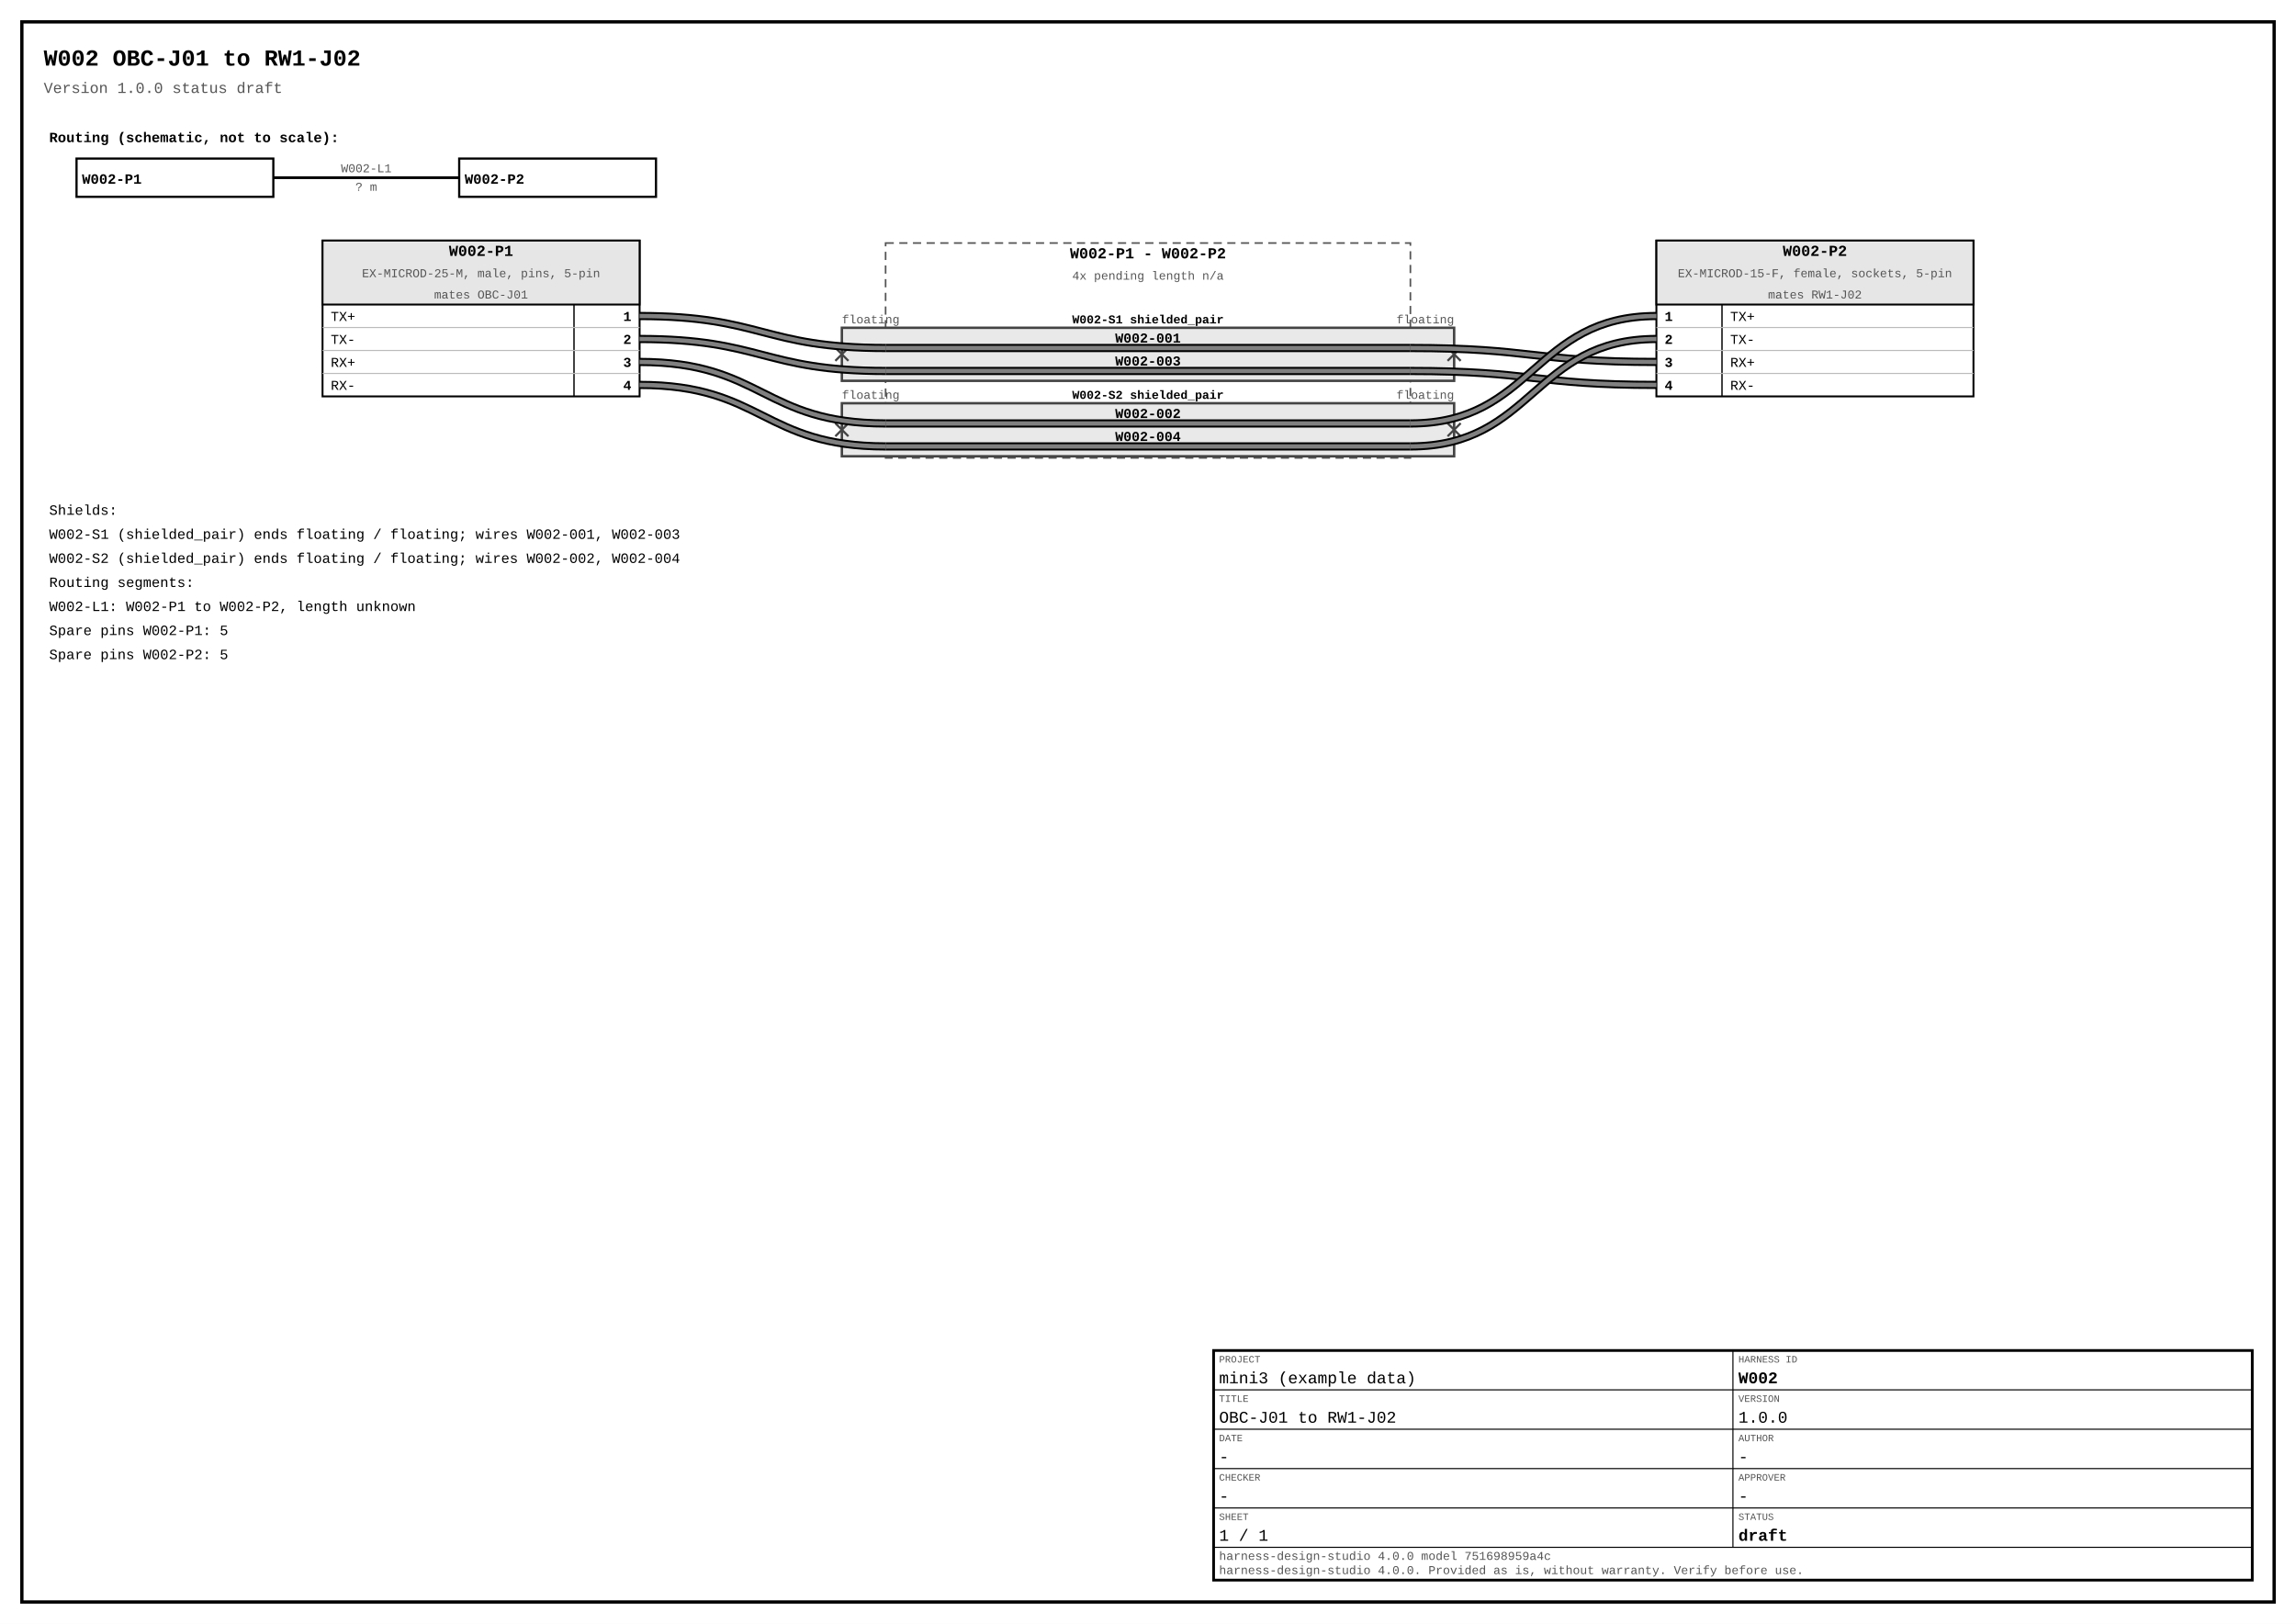
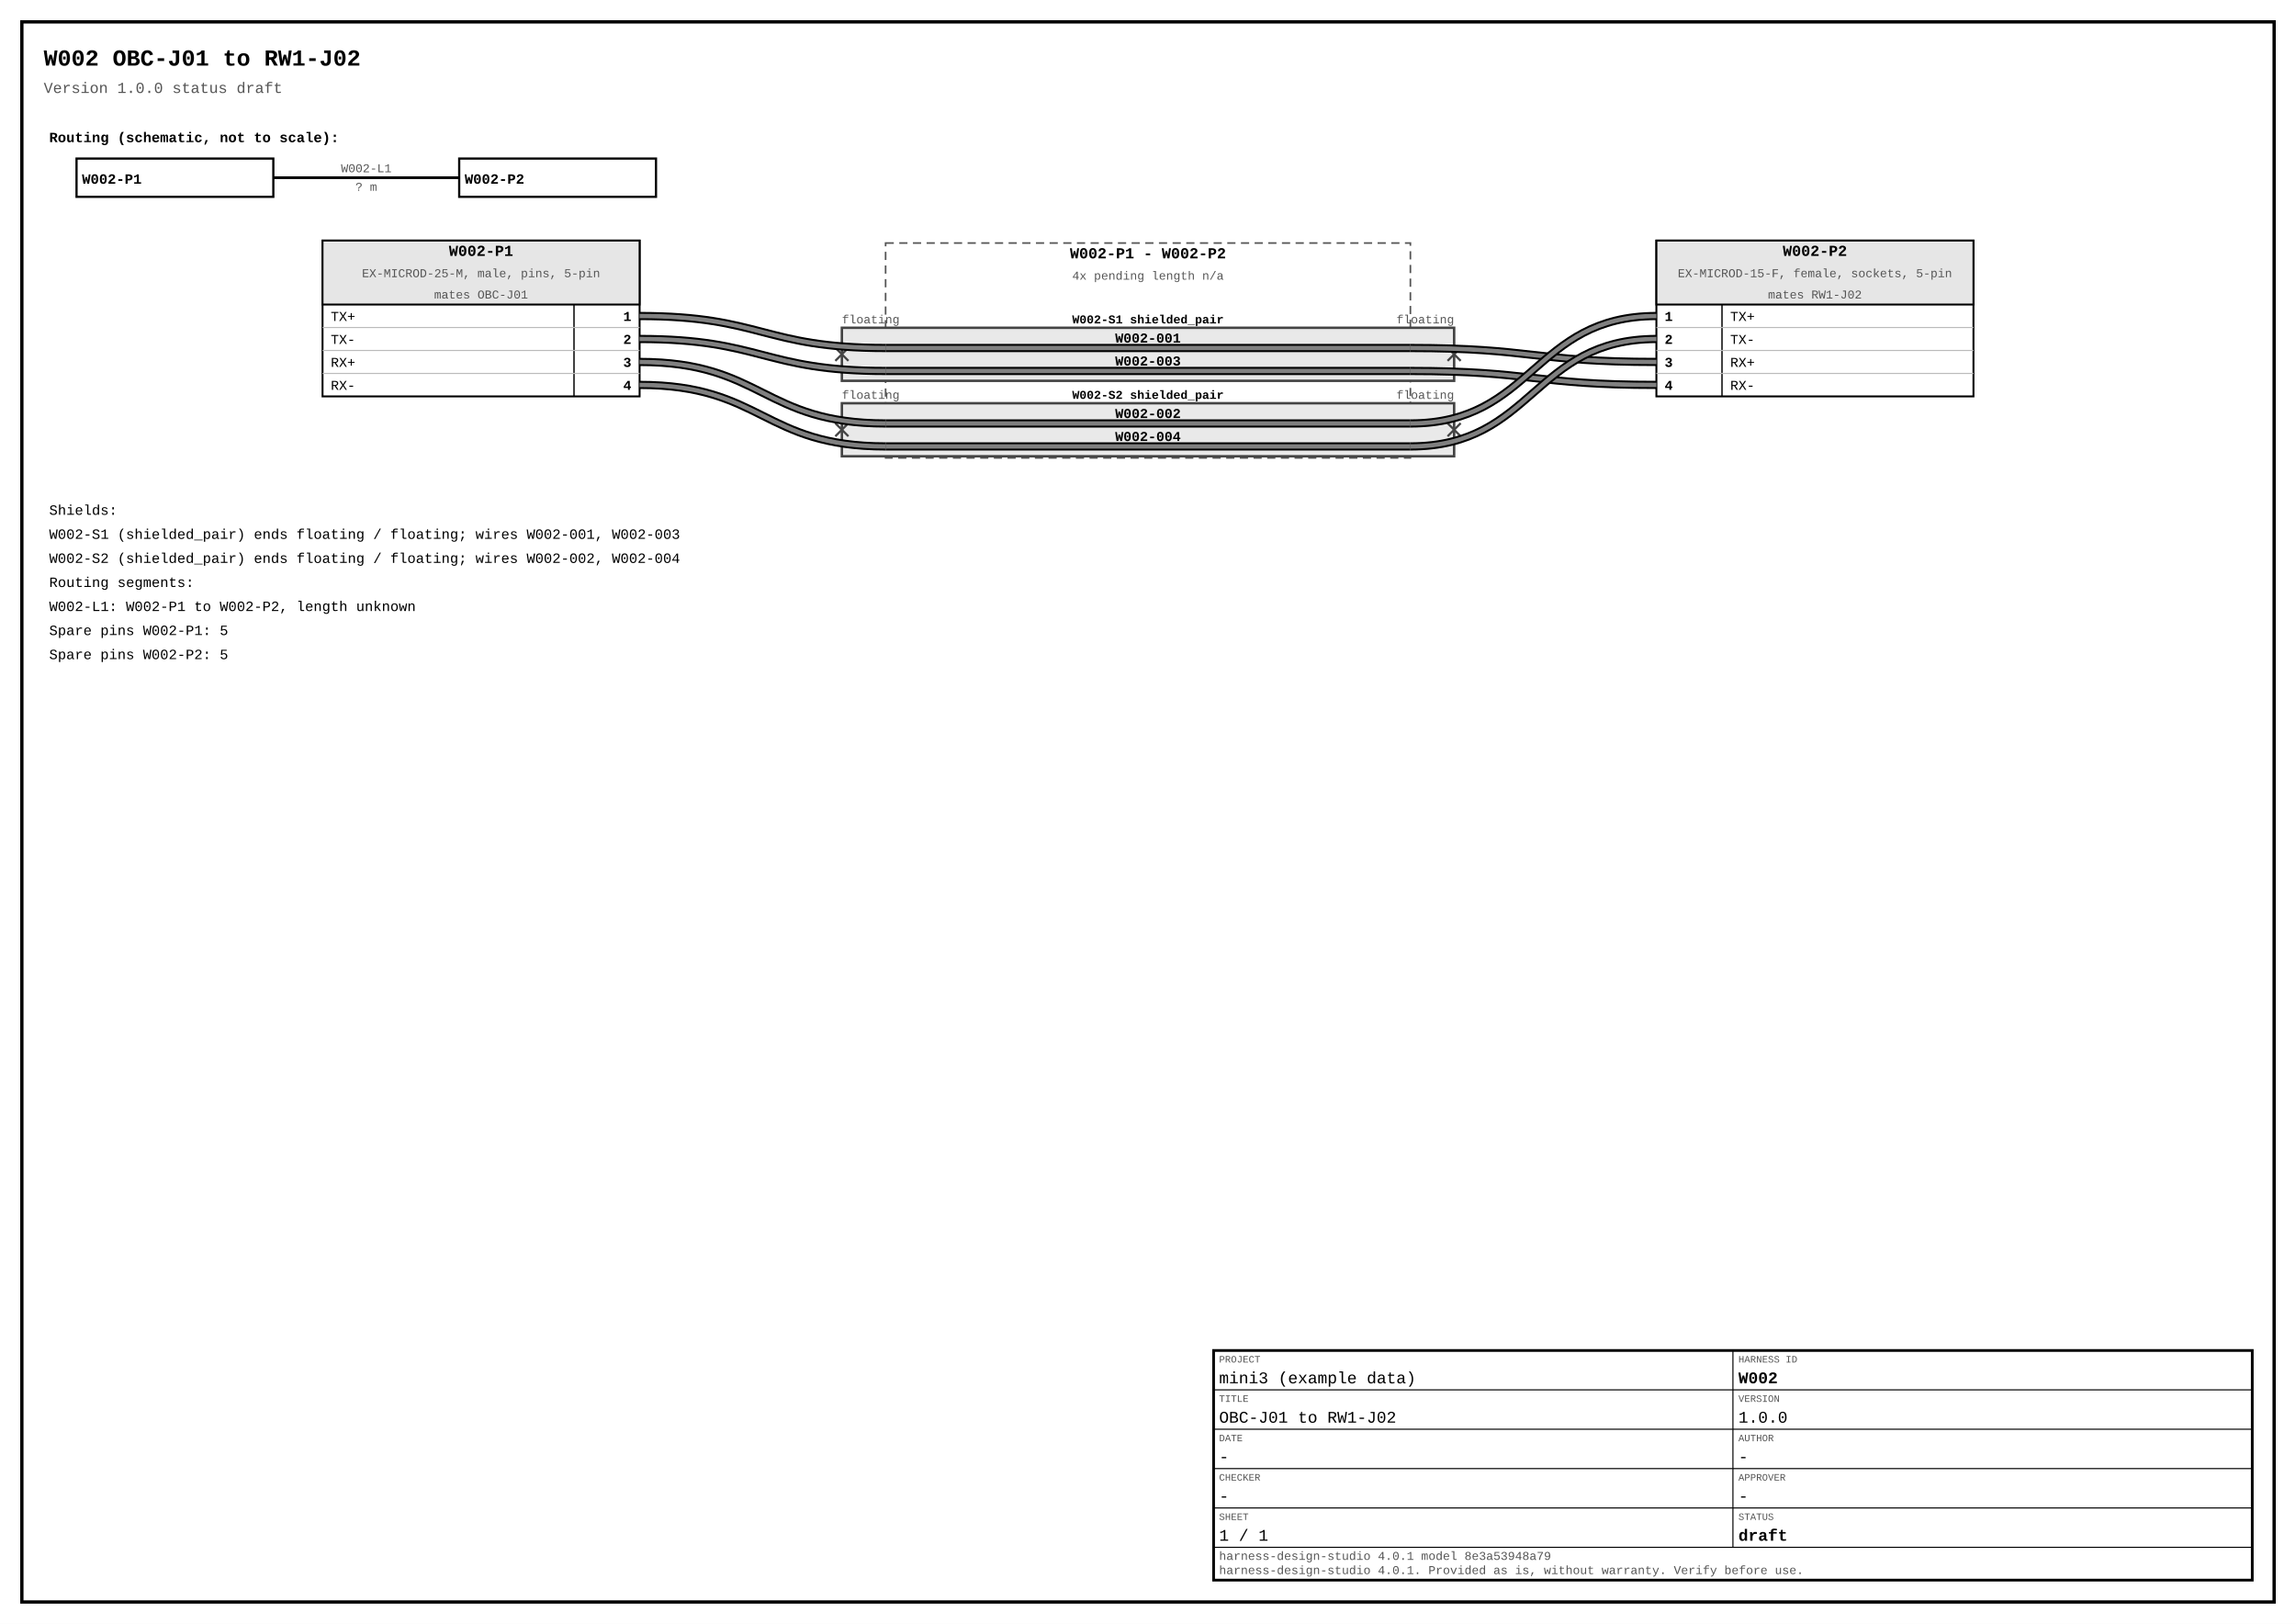
<svg xmlns="http://www.w3.org/2000/svg" width="420mm" height="297mm" viewBox="0 0 420 297" font-family="Courier New, Courier, monospace">
  <rect x="0" y="0" width="420" height="297" fill="#ffffff" />
  <rect x="4" y="4" width="412" height="289" fill="none" stroke="#000000" stroke-width="0.6" />
  <text x="8" y="12" font-size="4.2" font-weight="bold" text-anchor="start" fill="#000000">W002  OBC-J01 to RW1-J02</text>
  <text x="8" y="17" font-size="2.8" text-anchor="start" fill="#555555">Version 1.0.0  status draft</text>
  <text x="9" y="26" font-size="2.6" font-weight="bold" text-anchor="start" fill="#000000">Routing (schematic, not to scale):</text>
  <line x1="50" y1="32.5" x2="84" y2="32.5" stroke="#000000" stroke-width="0.5" />
  <text x="67" y="31.5" font-size="2.2" text-anchor="middle" fill="#555555">W002-L1</text>
  <text x="67" y="34.9" font-size="2.2" text-anchor="middle" fill="#555555">? m</text>
  <rect x="14" y="29" width="36" height="7" fill="#ffffff" stroke="#000000" stroke-width="0.4" />
  <text x="15" y="33.6" font-size="2.6" font-weight="bold" text-anchor="start" fill="#000000">W002-P1</text>
  <rect x="84" y="29" width="36" height="7" fill="#ffffff" stroke="#000000" stroke-width="0.4" />
  <text x="85" y="33.6" font-size="2.6" font-weight="bold" text-anchor="start" fill="#000000">W002-P2</text>
  <rect x="59" y="44" width="58" height="28.5" fill="#ffffff" stroke="#000000" stroke-width="0.35" />
  <rect x="59" y="44" width="58" height="11.7" fill="#e6e6e6" stroke="#000000" stroke-width="0.35" />
  <text x="88" y="46.8" font-size="2.8" font-weight="bold" text-anchor="middle" fill="#000000">W002-P1</text>
  <text x="88" y="50.7" font-size="2.2" text-anchor="middle" fill="#555555">EX-MICROD-25-M, male, pins, 5-pin</text>
  <text x="88" y="54.6" font-size="2.2" text-anchor="middle" fill="#555555">mates OBC-J01</text>
  <line x1="105" y1="55.7" x2="105" y2="72.5" stroke="#000000" stroke-width="0.25" />
  <line x1="59" y1="59.9" x2="117" y2="59.9" stroke="#bbbbbb" stroke-width="0.2" />
  <text x="60.5" y="58.7" font-size="2.5" text-anchor="start" fill="#000000" data-ref="sig/W002-P1/1">TX+</text>
  <text x="115.5" y="58.7" font-size="2.5" font-weight="bold" text-anchor="end" fill="#000000" data-ref="pin/W002-P1/1">1</text>
  <line x1="59" y1="64.1" x2="117" y2="64.1" stroke="#bbbbbb" stroke-width="0.2" />
  <text x="60.5" y="62.9" font-size="2.5" text-anchor="start" fill="#000000" data-ref="sig/W002-P1/2">TX-</text>
  <text x="115.5" y="62.9" font-size="2.5" font-weight="bold" text-anchor="end" fill="#000000" data-ref="pin/W002-P1/2">2</text>
  <line x1="59" y1="68.3" x2="117" y2="68.3" stroke="#bbbbbb" stroke-width="0.2" />
  <text x="60.5" y="67.1" font-size="2.5" text-anchor="start" fill="#000000" data-ref="sig/W002-P1/3">RX+</text>
  <text x="115.5" y="67.1" font-size="2.5" font-weight="bold" text-anchor="end" fill="#000000" data-ref="pin/W002-P1/3">3</text>
  <text x="60.5" y="71.3" font-size="2.5" text-anchor="start" fill="#000000" data-ref="sig/W002-P1/4">RX-</text>
  <text x="115.5" y="71.3" font-size="2.5" font-weight="bold" text-anchor="end" fill="#000000" data-ref="pin/W002-P1/4">4</text>
  <rect x="303" y="44" width="58" height="28.5" fill="#ffffff" stroke="#000000" stroke-width="0.35" />
  <rect x="303" y="44" width="58" height="11.7" fill="#e6e6e6" stroke="#000000" stroke-width="0.35" />
  <text x="332" y="46.8" font-size="2.8" font-weight="bold" text-anchor="middle" fill="#000000">W002-P2</text>
  <text x="332" y="50.7" font-size="2.2" text-anchor="middle" fill="#555555">EX-MICROD-15-F, female, sockets, 5-pin</text>
  <text x="332" y="54.6" font-size="2.2" text-anchor="middle" fill="#555555">mates RW1-J02</text>
  <line x1="315" y1="55.7" x2="315" y2="72.5" stroke="#000000" stroke-width="0.25" />
  <line x1="303" y1="59.9" x2="361" y2="59.9" stroke="#bbbbbb" stroke-width="0.2" />
  <text x="304.5" y="58.7" font-size="2.5" font-weight="bold" text-anchor="start" fill="#000000" data-ref="pin/W002-P2/1">1</text>
  <text x="316.5" y="58.7" font-size="2.5" text-anchor="start" fill="#000000" data-ref="sig/W002-P2/1">TX+</text>
  <line x1="303" y1="64.1" x2="361" y2="64.1" stroke="#bbbbbb" stroke-width="0.2" />
  <text x="304.5" y="62.9" font-size="2.5" font-weight="bold" text-anchor="start" fill="#000000" data-ref="pin/W002-P2/2">2</text>
  <text x="316.5" y="62.9" font-size="2.5" text-anchor="start" fill="#000000" data-ref="sig/W002-P2/2">TX-</text>
  <line x1="303" y1="68.3" x2="361" y2="68.3" stroke="#bbbbbb" stroke-width="0.2" />
  <text x="304.5" y="67.1" font-size="2.5" font-weight="bold" text-anchor="start" fill="#000000" data-ref="pin/W002-P2/3">3</text>
  <text x="316.5" y="67.1" font-size="2.5" text-anchor="start" fill="#000000" data-ref="sig/W002-P2/3">RX+</text>
  <text x="304.5" y="71.3" font-size="2.5" font-weight="bold" text-anchor="start" fill="#000000" data-ref="pin/W002-P2/4">4</text>
  <text x="316.5" y="71.3" font-size="2.5" text-anchor="start" fill="#000000" data-ref="sig/W002-P2/4">RX-</text>
  <rect x="162" y="44.45" width="96" height="39.3" fill="none" stroke="#555555" stroke-width="0.3" stroke-dasharray="1.5 1" />
  <text x="210" y="47.25" font-size="2.8" font-weight="bold" text-anchor="middle" fill="#000000">W002-P1 - W002-P2</text>
  <text x="210" y="51.15" font-size="2.2" text-anchor="middle" fill="#555555">4x  pending  length n/a</text>
  <rect x="154" y="59.95" width="112" height="9.7" fill="#e9e9e9" stroke="#444444" stroke-width="0.45" />
  <text x="210" y="59.15" font-size="2.2" font-weight="bold" text-anchor="middle" fill="#000000">W002-S1  shielded_pair</text>
  <text x="154" y="59.15" font-size="2.2" text-anchor="start" fill="#555555">floating</text>
  <text x="266" y="59.15" font-size="2.2" text-anchor="end" fill="#555555">floating</text>
  <line x1="152.8" y1="63.6" x2="155.2" y2="66" stroke="#444444" stroke-width="0.4" />
  <line x1="152.8" y1="66" x2="155.2" y2="63.6" stroke="#444444" stroke-width="0.4" />
  <line x1="264.8" y1="63.6" x2="267.2" y2="66" stroke="#444444" stroke-width="0.4" />
  <line x1="264.8" y1="66" x2="267.2" y2="63.6" stroke="#444444" stroke-width="0.4" />
  <rect x="154" y="73.75" width="112" height="9.7" fill="#e9e9e9" stroke="#444444" stroke-width="0.45" />
  <text x="210" y="72.95" font-size="2.2" font-weight="bold" text-anchor="middle" fill="#000000">W002-S2  shielded_pair</text>
  <text x="154" y="72.95" font-size="2.2" text-anchor="start" fill="#555555">floating</text>
  <text x="266" y="72.95" font-size="2.2" text-anchor="end" fill="#555555">floating</text>
  <line x1="152.8" y1="77.4" x2="155.2" y2="79.8" stroke="#444444" stroke-width="0.4" />
  <line x1="152.8" y1="79.8" x2="155.2" y2="77.4" stroke="#444444" stroke-width="0.4" />
  <line x1="264.8" y1="77.4" x2="267.2" y2="79.8" stroke="#444444" stroke-width="0.4" />
  <line x1="264.8" y1="79.8" x2="267.2" y2="77.4" stroke="#444444" stroke-width="0.4" />
  <path d="M 117 57.8 C 139.5 57.8 139.5 63.65 162 63.65" fill="none" stroke="#000000" stroke-width="1.5" />
  <line x1="162" y1="63.65" x2="258" y2="63.65" stroke="#000000" stroke-width="1.5" />
  <path d="M 258 63.65 C 280.5 63.65 280.5 66.2 303 66.2" fill="none" stroke="#000000" stroke-width="1.5" />
  <path d="M 117 57.8 C 139.5 57.8 139.5 63.65 162 63.65" fill="none" stroke="#808080" stroke-width="0.8" />
  <line x1="162" y1="63.65" x2="258" y2="63.65" stroke="#808080" stroke-width="0.8" />
  <path d="M 258 63.65 C 280.5 63.65 280.5 66.2 303 66.2" fill="none" stroke="#808080" stroke-width="0.8" />
  <text x="210" y="62.65" font-size="2.5" font-weight="bold" text-anchor="middle" fill="#000000">W002-001</text>
  <path d="M 117 62 C 139.5 62 139.5 67.85 162 67.85" fill="none" stroke="#000000" stroke-width="1.5" />
  <line x1="162" y1="67.85" x2="258" y2="67.85" stroke="#000000" stroke-width="1.5" />
  <path d="M 258 67.85 C 280.5 67.85 280.5 70.4 303 70.4" fill="none" stroke="#000000" stroke-width="1.5" />
  <path d="M 117 62 C 139.5 62 139.5 67.85 162 67.85" fill="none" stroke="#808080" stroke-width="0.8" />
  <line x1="162" y1="67.85" x2="258" y2="67.85" stroke="#808080" stroke-width="0.8" />
  <path d="M 258 67.85 C 280.5 67.85 280.5 70.4 303 70.4" fill="none" stroke="#808080" stroke-width="0.8" />
  <text x="210" y="66.85" font-size="2.5" font-weight="bold" text-anchor="middle" fill="#000000">W002-003</text>
  <path d="M 117 66.2 C 139.5 66.2 139.5 77.45 162 77.45" fill="none" stroke="#000000" stroke-width="1.5" />
  <line x1="162" y1="77.45" x2="258" y2="77.45" stroke="#000000" stroke-width="1.5" />
  <path d="M 258 77.45 C 280.5 77.45 280.5 57.8 303 57.8" fill="none" stroke="#000000" stroke-width="1.5" />
  <path d="M 117 66.2 C 139.5 66.2 139.5 77.45 162 77.45" fill="none" stroke="#808080" stroke-width="0.8" />
  <line x1="162" y1="77.45" x2="258" y2="77.45" stroke="#808080" stroke-width="0.8" />
  <path d="M 258 77.45 C 280.5 77.45 280.5 57.8 303 57.8" fill="none" stroke="#808080" stroke-width="0.8" />
  <text x="210" y="76.45" font-size="2.5" font-weight="bold" text-anchor="middle" fill="#000000">W002-002</text>
  <path d="M 117 70.4 C 139.5 70.4 139.5 81.65 162 81.65" fill="none" stroke="#000000" stroke-width="1.5" />
  <line x1="162" y1="81.65" x2="258" y2="81.65" stroke="#000000" stroke-width="1.5" />
  <path d="M 258 81.65 C 280.5 81.65 280.5 62 303 62" fill="none" stroke="#000000" stroke-width="1.5" />
  <path d="M 117 70.4 C 139.5 70.4 139.5 81.65 162 81.65" fill="none" stroke="#808080" stroke-width="0.8" />
  <line x1="162" y1="81.65" x2="258" y2="81.65" stroke="#808080" stroke-width="0.8" />
  <path d="M 258 81.65 C 280.5 81.65 280.5 62 303 62" fill="none" stroke="#808080" stroke-width="0.8" />
  <text x="210" y="80.65" font-size="2.5" font-weight="bold" text-anchor="middle" fill="#000000">W002-004</text>
  <text x="9" y="94.15" font-size="2.6" text-anchor="start" fill="#000000">Shields:</text>
  <text x="9" y="98.55" font-size="2.6" text-anchor="start" fill="#000000">  W002-S1 (shielded_pair) ends floating / floating; wires W002-001, W002-003</text>
  <text x="9" y="102.95" font-size="2.6" text-anchor="start" fill="#000000">  W002-S2 (shielded_pair) ends floating / floating; wires W002-002, W002-004</text>
  <text x="9" y="107.35" font-size="2.6" text-anchor="start" fill="#000000">Routing segments:</text>
  <text x="9" y="111.75" font-size="2.6" text-anchor="start" fill="#000000">  W002-L1: W002-P1 to W002-P2, length unknown</text>
  <text x="9" y="116.15" font-size="2.6" text-anchor="start" fill="#000000">Spare pins W002-P1: 5</text>
  <text x="9" y="120.55" font-size="2.6" text-anchor="start" fill="#000000">Spare pins W002-P2: 5</text>
  <rect x="222" y="247" width="190" height="42" fill="none" stroke="#000000" stroke-width="0.5" />
  <line x1="222" y1="247" x2="317" y2="247" stroke="#000000" stroke-width="0.2" />
  <text x="223" y="249.2" font-size="1.8" text-anchor="start" fill="#555555">PROJECT</text>
  <text x="223" y="253" font-size="3" text-anchor="start" fill="#000000">mini3 (example data)</text>
  <line x1="317" y1="247" x2="412" y2="247" stroke="#000000" stroke-width="0.2" />
  <text x="318" y="249.2" font-size="1.8" text-anchor="start" fill="#555555">HARNESS ID</text>
  <text x="318" y="253" font-size="3" font-weight="bold" text-anchor="start" fill="#000000">W002</text>
  <line x1="222" y1="254.2" x2="317" y2="254.2" stroke="#000000" stroke-width="0.2" />
  <text x="223" y="256.4" font-size="1.8" text-anchor="start" fill="#555555">TITLE</text>
  <text x="223" y="260.2" font-size="3" text-anchor="start" fill="#000000">OBC-J01 to RW1-J02</text>
  <line x1="317" y1="254.2" x2="412" y2="254.2" stroke="#000000" stroke-width="0.2" />
  <text x="318" y="256.4" font-size="1.8" text-anchor="start" fill="#555555">VERSION</text>
  <text x="318" y="260.2" font-size="3" text-anchor="start" fill="#000000">1.0.0</text>
  <line x1="222" y1="261.4" x2="317" y2="261.4" stroke="#000000" stroke-width="0.2" />
  <text x="223" y="263.6" font-size="1.8" text-anchor="start" fill="#555555">DATE</text>
  <text x="223" y="267.4" font-size="3" text-anchor="start" fill="#000000">-</text>
  <line x1="317" y1="261.4" x2="412" y2="261.4" stroke="#000000" stroke-width="0.2" />
  <text x="318" y="263.6" font-size="1.8" text-anchor="start" fill="#555555">AUTHOR</text>
  <text x="318" y="267.4" font-size="3" text-anchor="start" fill="#000000">-</text>
  <line x1="222" y1="268.6" x2="317" y2="268.6" stroke="#000000" stroke-width="0.2" />
  <text x="223" y="270.8" font-size="1.8" text-anchor="start" fill="#555555">CHECKER</text>
  <text x="223" y="274.6" font-size="3" text-anchor="start" fill="#000000">-</text>
  <line x1="317" y1="268.6" x2="412" y2="268.6" stroke="#000000" stroke-width="0.2" />
  <text x="318" y="270.8" font-size="1.8" text-anchor="start" fill="#555555">APPROVER</text>
  <text x="318" y="274.6" font-size="3" text-anchor="start" fill="#000000">-</text>
  <line x1="222" y1="275.8" x2="317" y2="275.8" stroke="#000000" stroke-width="0.2" />
  <text x="223" y="278" font-size="1.8" text-anchor="start" fill="#555555">SHEET</text>
  <text x="223" y="281.8" font-size="3" text-anchor="start" fill="#000000">1 / 1</text>
  <line x1="317" y1="275.8" x2="412" y2="275.8" stroke="#000000" stroke-width="0.2" />
  <text x="318" y="278" font-size="1.8" text-anchor="start" fill="#555555">STATUS</text>
  <text x="318" y="281.8" font-size="3" font-weight="bold" text-anchor="start" fill="#000000">draft</text>
  <line x1="317" y1="247" x2="317" y2="283" stroke="#000000" stroke-width="0.2" />
  <line x1="222" y1="283" x2="412" y2="283" stroke="#000000" stroke-width="0.2" />
-   <text x="223" y="285.3" font-size="2.2" text-anchor="start" fill="#555555">harness-design-studio 4.0.0 model 751698959a4c</text>
-   <text x="223" y="287.9" font-size="2.2" text-anchor="start" fill="#555555">harness-design-studio 4.0.0. Provided as is, without warranty. Verify before use.</text>
+   <text x="223" y="285.3" font-size="2.2" text-anchor="start" fill="#555555">harness-design-studio 4.0.1 model 8e3a53948a79</text>
+   <text x="223" y="287.9" font-size="2.2" text-anchor="start" fill="#555555">harness-design-studio 4.0.1. Provided as is, without warranty. Verify before use.</text>
</svg>
